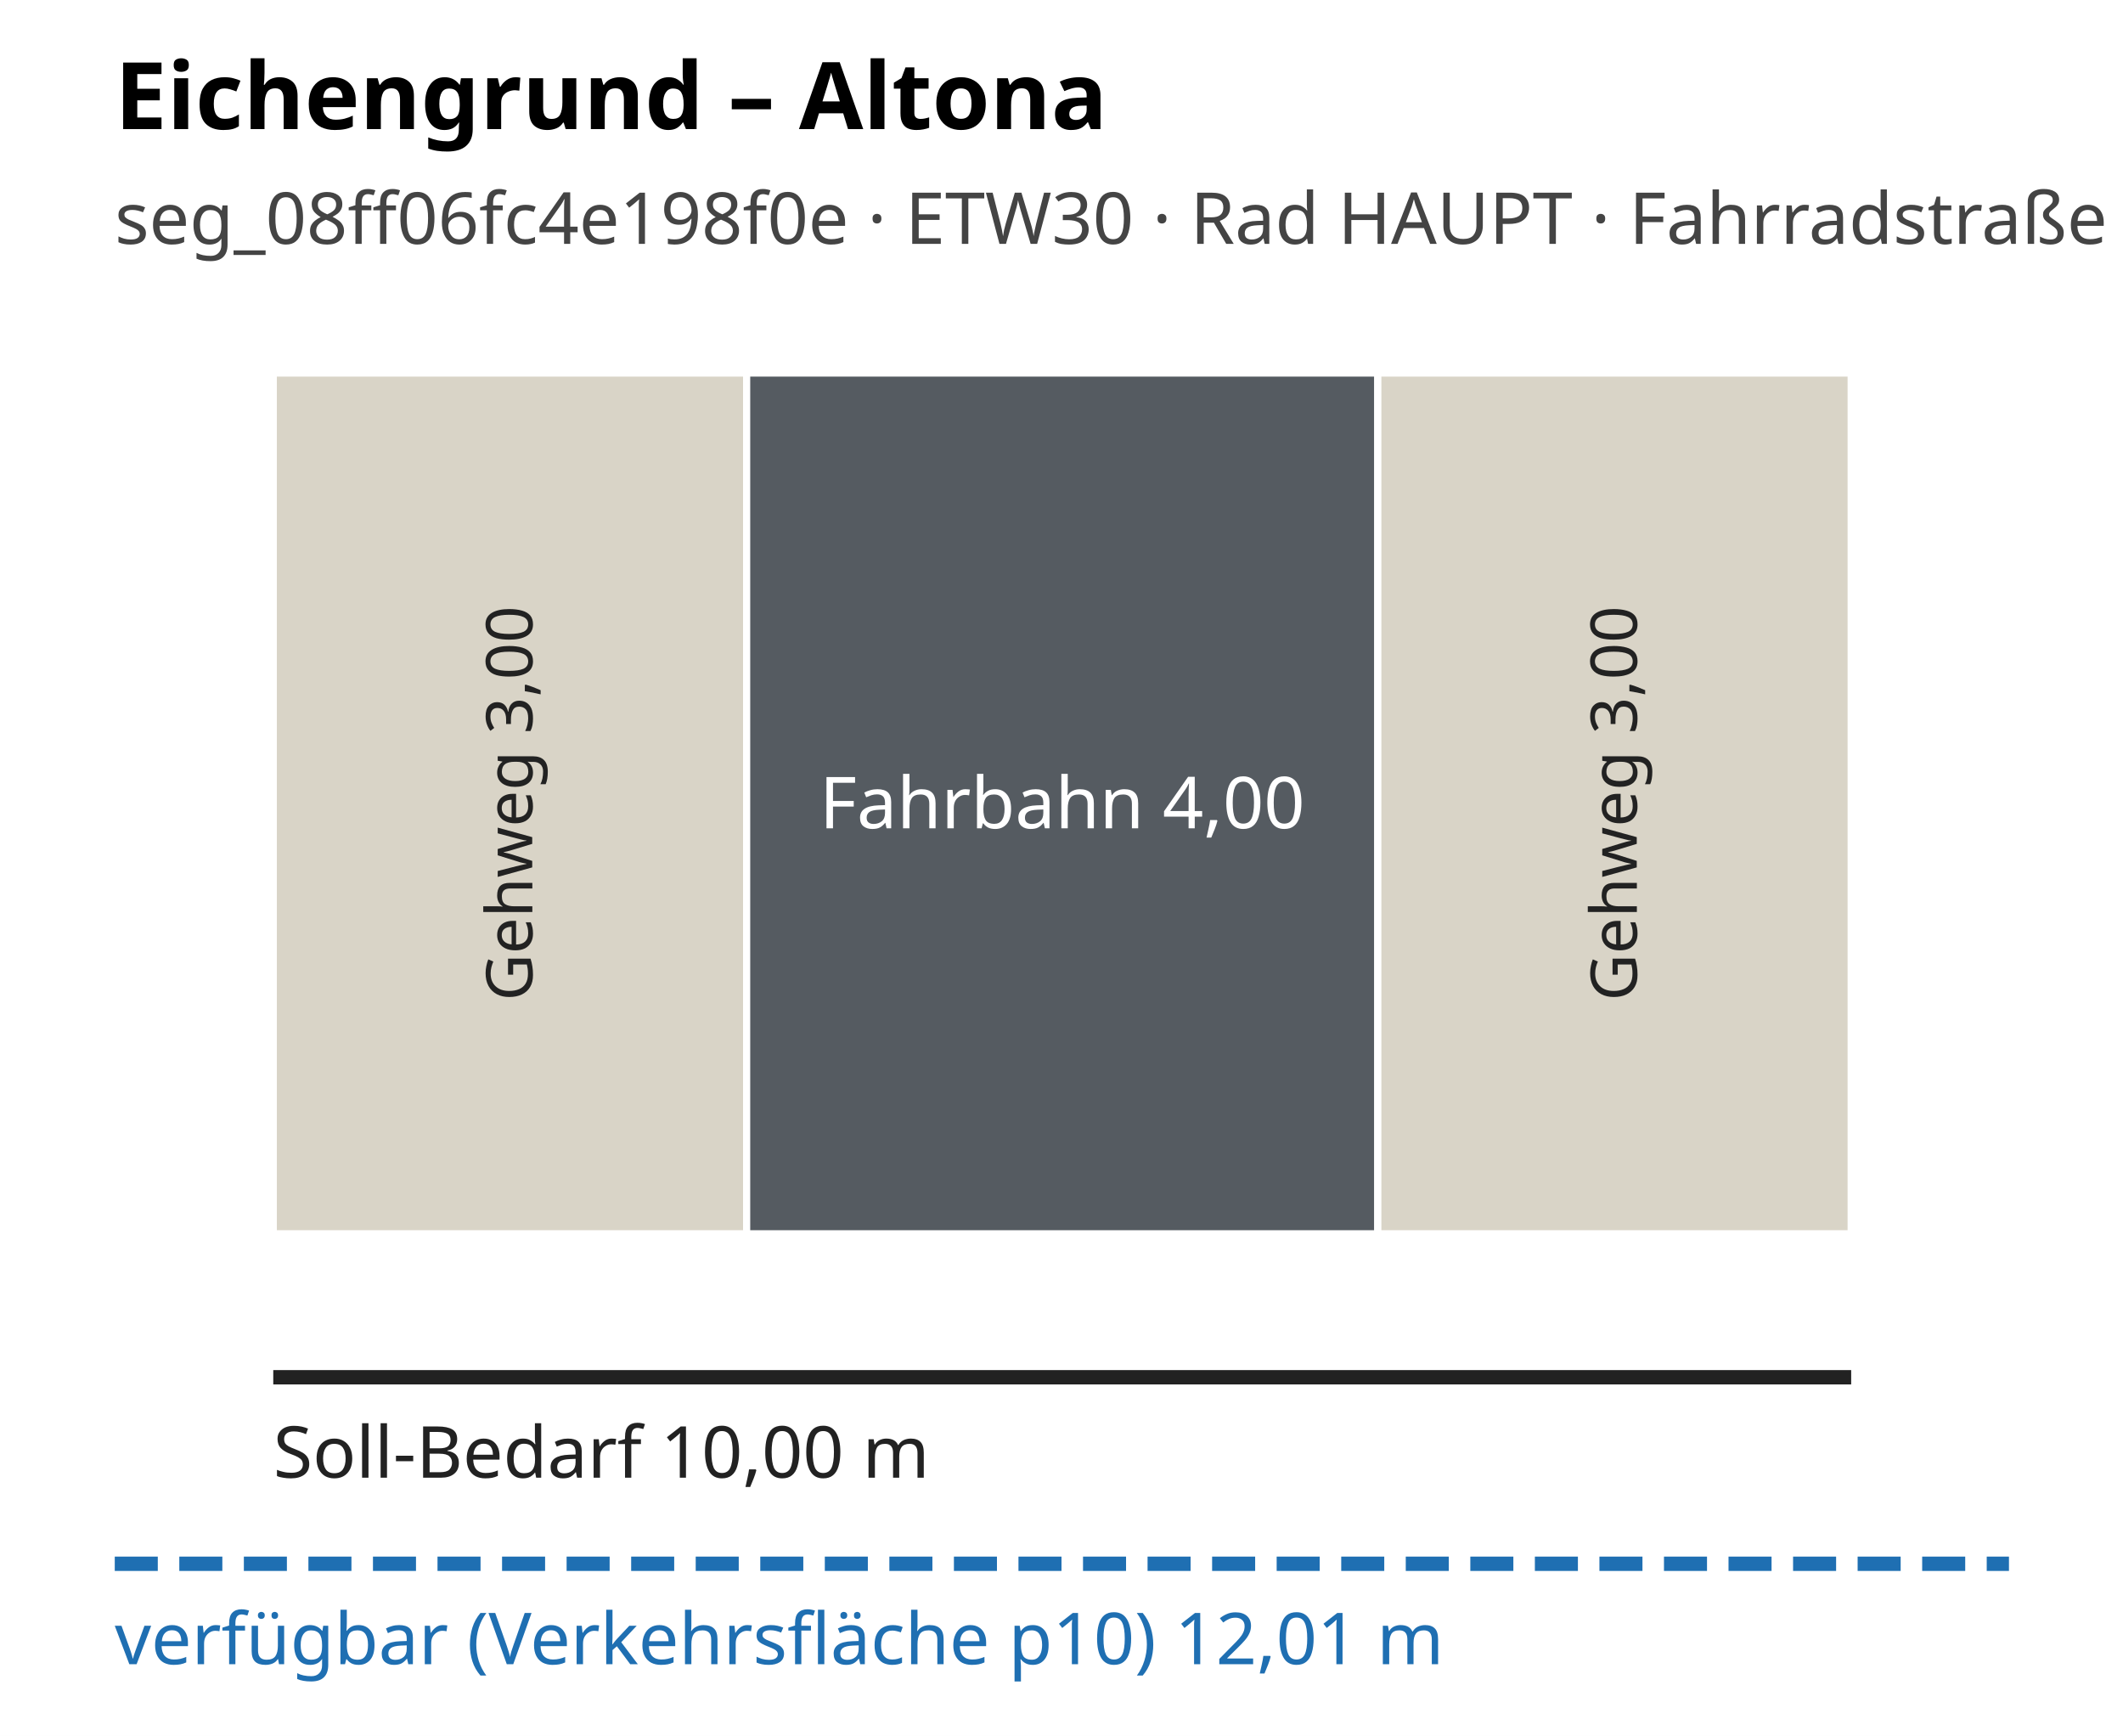
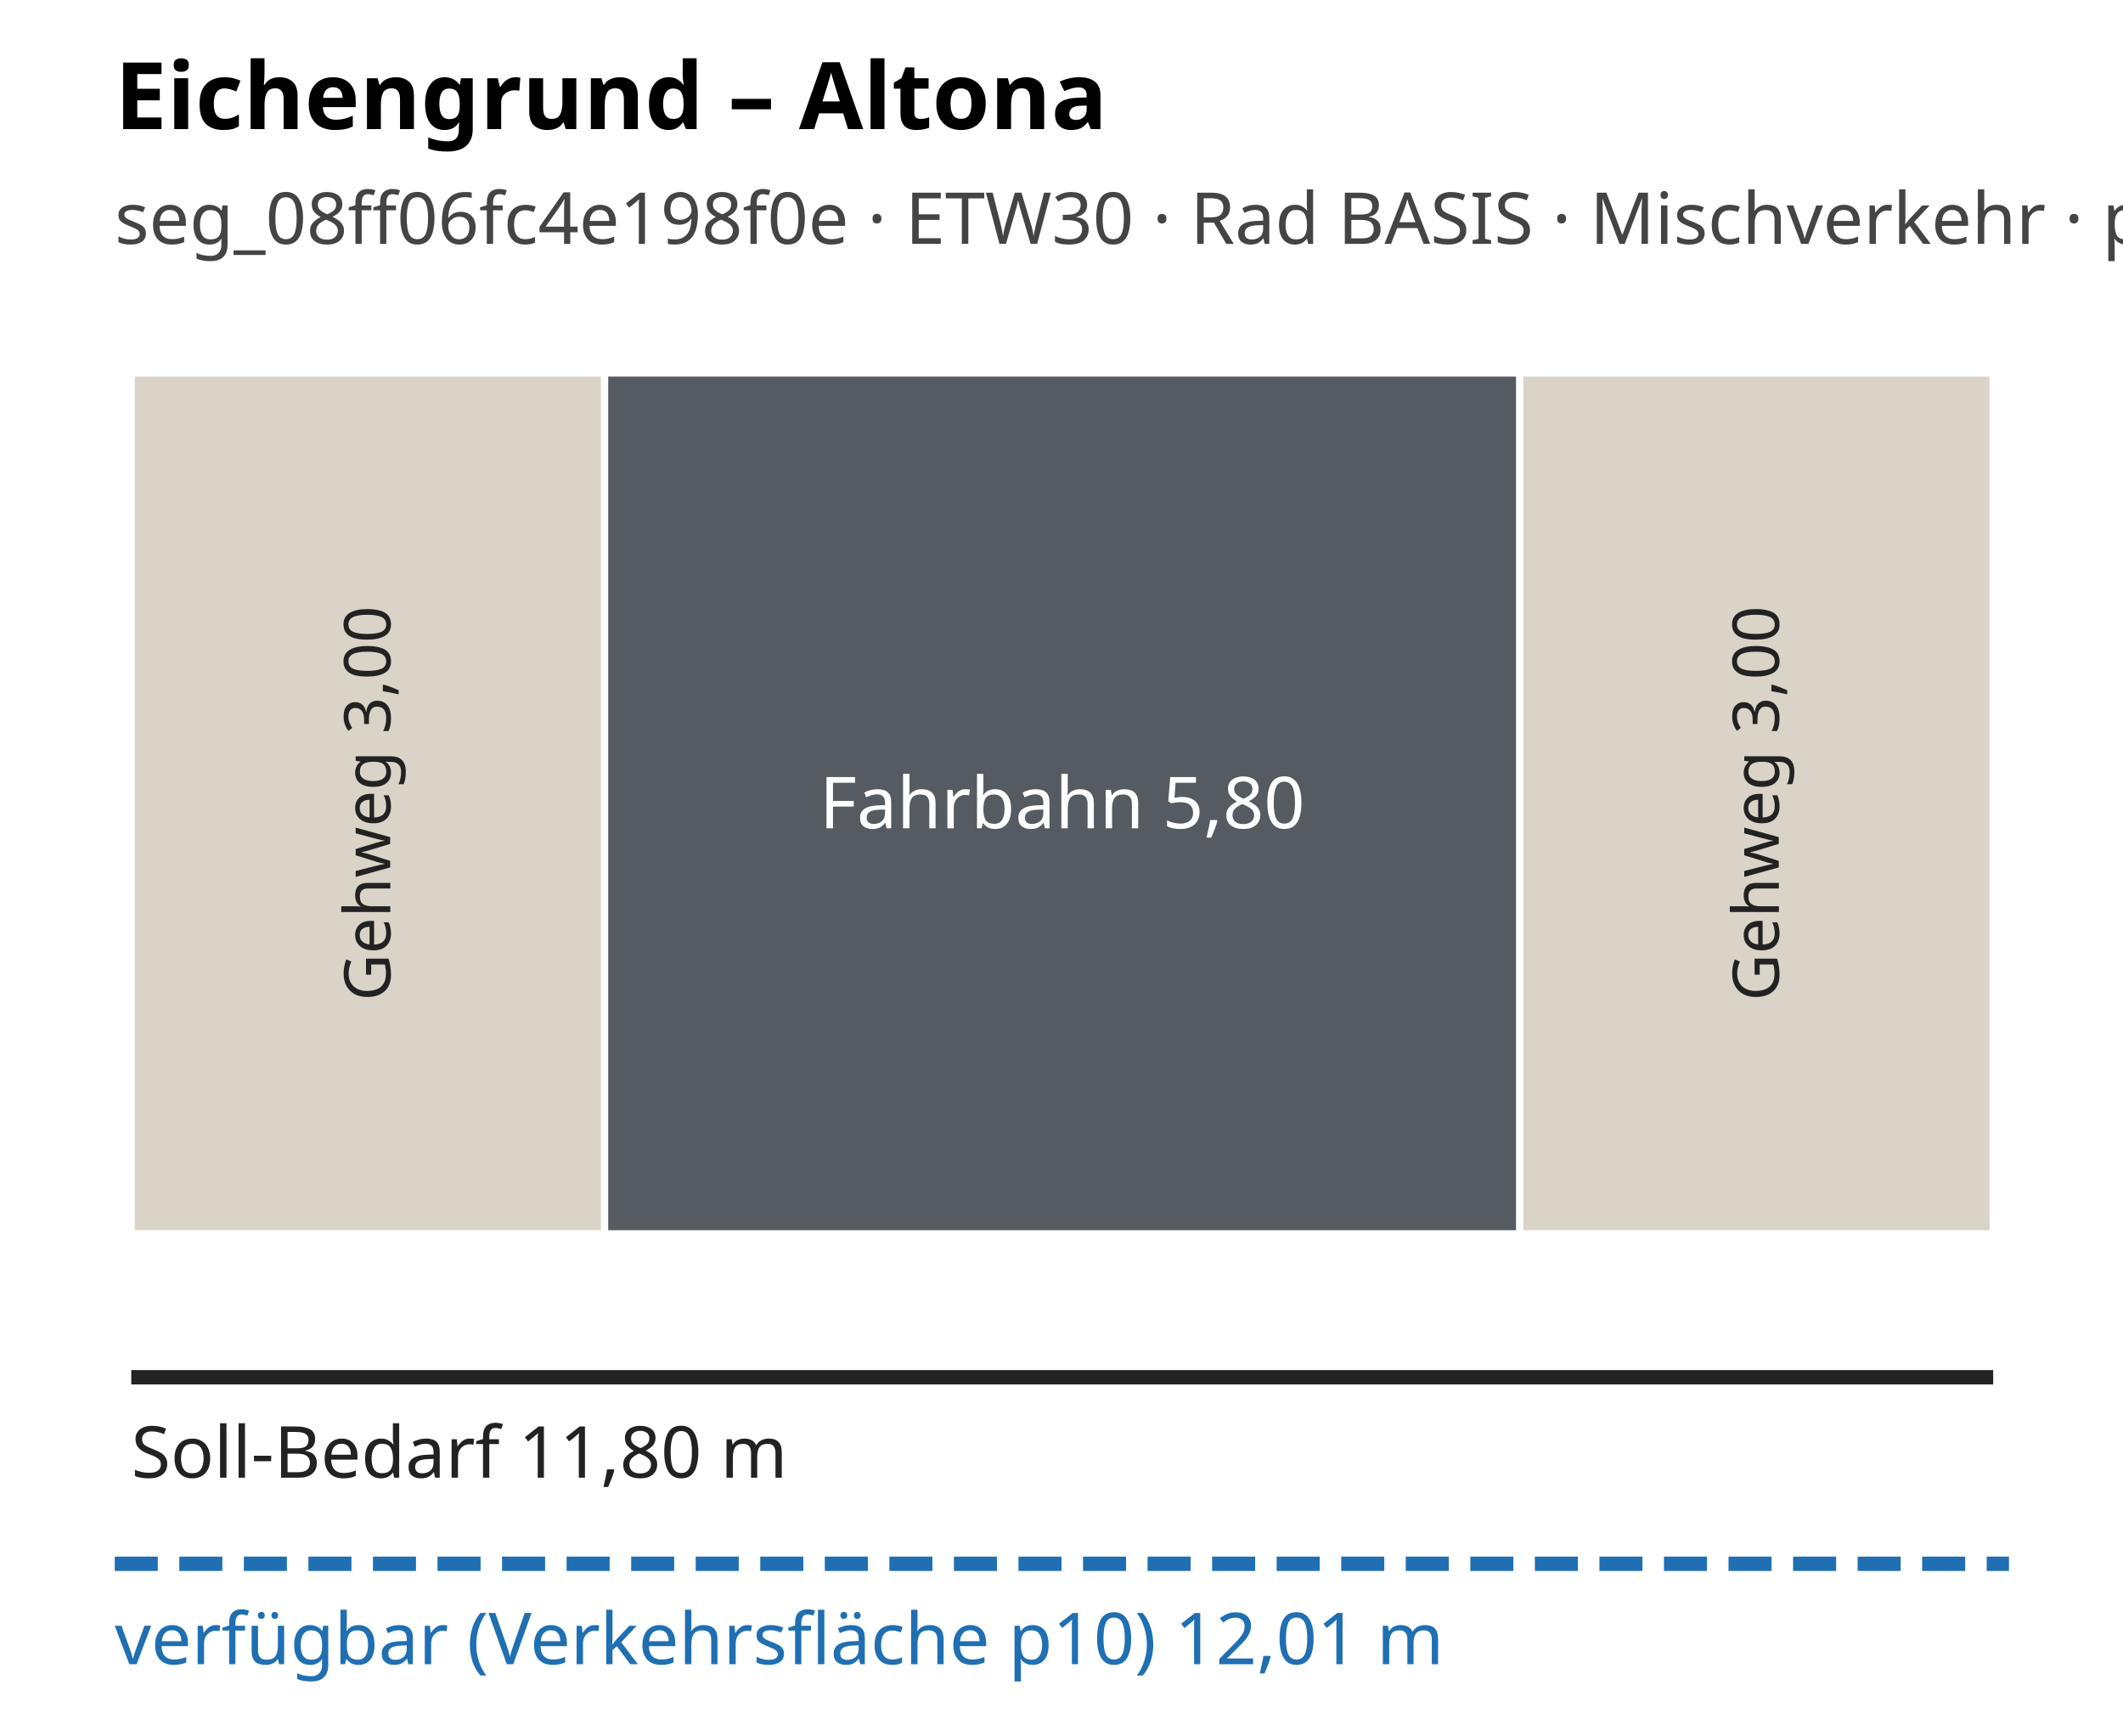
<svg xmlns="http://www.w3.org/2000/svg" width="296" height="242" viewBox="0 0 296 242" font-family="sans-serif" font-size="10">
  <rect x="0" y="0" width="296" height="242" fill="#ffffff" />
  <text x="16.0" y="18" font-size="13" font-weight="bold">Eichengrund – Altona</text>
-   <text x="16.0" y="34" fill="#444">seg_08ff06fc4e198f0e · ETW30 · Rad HAUPT · Fahrradstraße · passt</text>
-   <rect x="38.1" y="52.0" width="66.0" height="120.0" fill="#d9d4c7" stroke="#ffffff" stroke-width="1" data-element="sidewalk" data-width-m="3.00" />
-   <text transform="translate(71.1,112.0) rotate(-90)" text-anchor="middle" dominant-baseline="middle" fill="#222" font-size="9">Gehweg 3,00</text>
-   <rect x="104.1" y="52.0" width="88.0" height="120.0" fill="#555b61" stroke="#ffffff" stroke-width="1" data-element="carriageway" data-width-m="4.00" />
-   <text x="148.1" y="112.0" text-anchor="middle" dominant-baseline="middle" fill="#ffffff">Fahrbahn 4,00</text>
-   <rect x="192.1" y="52.0" width="66.0" height="120.0" fill="#d9d4c7" stroke="#ffffff" stroke-width="1" data-element="sidewalk" data-width-m="3.00" />
-   <text transform="translate(225.1,112.0) rotate(-90)" text-anchor="middle" dominant-baseline="middle" fill="#222" font-size="9">Gehweg 3,00</text>
-   <text x="38.1" y="206.0" fill="#222">Soll-Bedarf 10,00 m</text>
-   <line x1="38.1" y1="192.0" x2="258.1" y2="192.0" stroke="#222" stroke-width="2" />
+   <text x="16.0" y="34" fill="#444">seg_08ff06fc4e198f0e · ETW30 · Rad BASIS · Mischverkehr · passt</text>
+   <rect x="18.3" y="52.0" width="66.0" height="120.0" fill="#d9d4c7" stroke="#ffffff" stroke-width="1" data-element="sidewalk" data-width-m="3.00" />
+   <text transform="translate(51.3,112.0) rotate(-90)" text-anchor="middle" dominant-baseline="middle" fill="#222" font-size="9">Gehweg 3,00</text>
+   <rect x="84.3" y="52.0" width="127.6" height="120.0" fill="#555b61" stroke="#ffffff" stroke-width="1" data-element="carriageway" data-width-m="5.80" />
+   <text x="148.1" y="112.0" text-anchor="middle" dominant-baseline="middle" fill="#ffffff">Fahrbahn 5,80</text>
+   <rect x="211.9" y="52.0" width="66.0" height="120.0" fill="#d9d4c7" stroke="#ffffff" stroke-width="1" data-element="sidewalk" data-width-m="3.00" />
+   <text transform="translate(244.9,112.0) rotate(-90)" text-anchor="middle" dominant-baseline="middle" fill="#222" font-size="9">Gehweg 3,00</text>
+   <text x="18.3" y="206.0" fill="#222">Soll-Bedarf 11,80 m</text>
+   <line x1="18.3" y1="192.0" x2="277.9" y2="192.0" stroke="#222" stroke-width="2" />
  <line x1="16.0" y1="218.0" x2="280.1" y2="218.0" stroke="#1f6fb2" stroke-width="2" stroke-dasharray="6 3" />
  <text x="16.0" y="232.0" fill="#1f6fb2">verfügbar (Verkehrsfläche p10) 12,01 m</text>
</svg>
